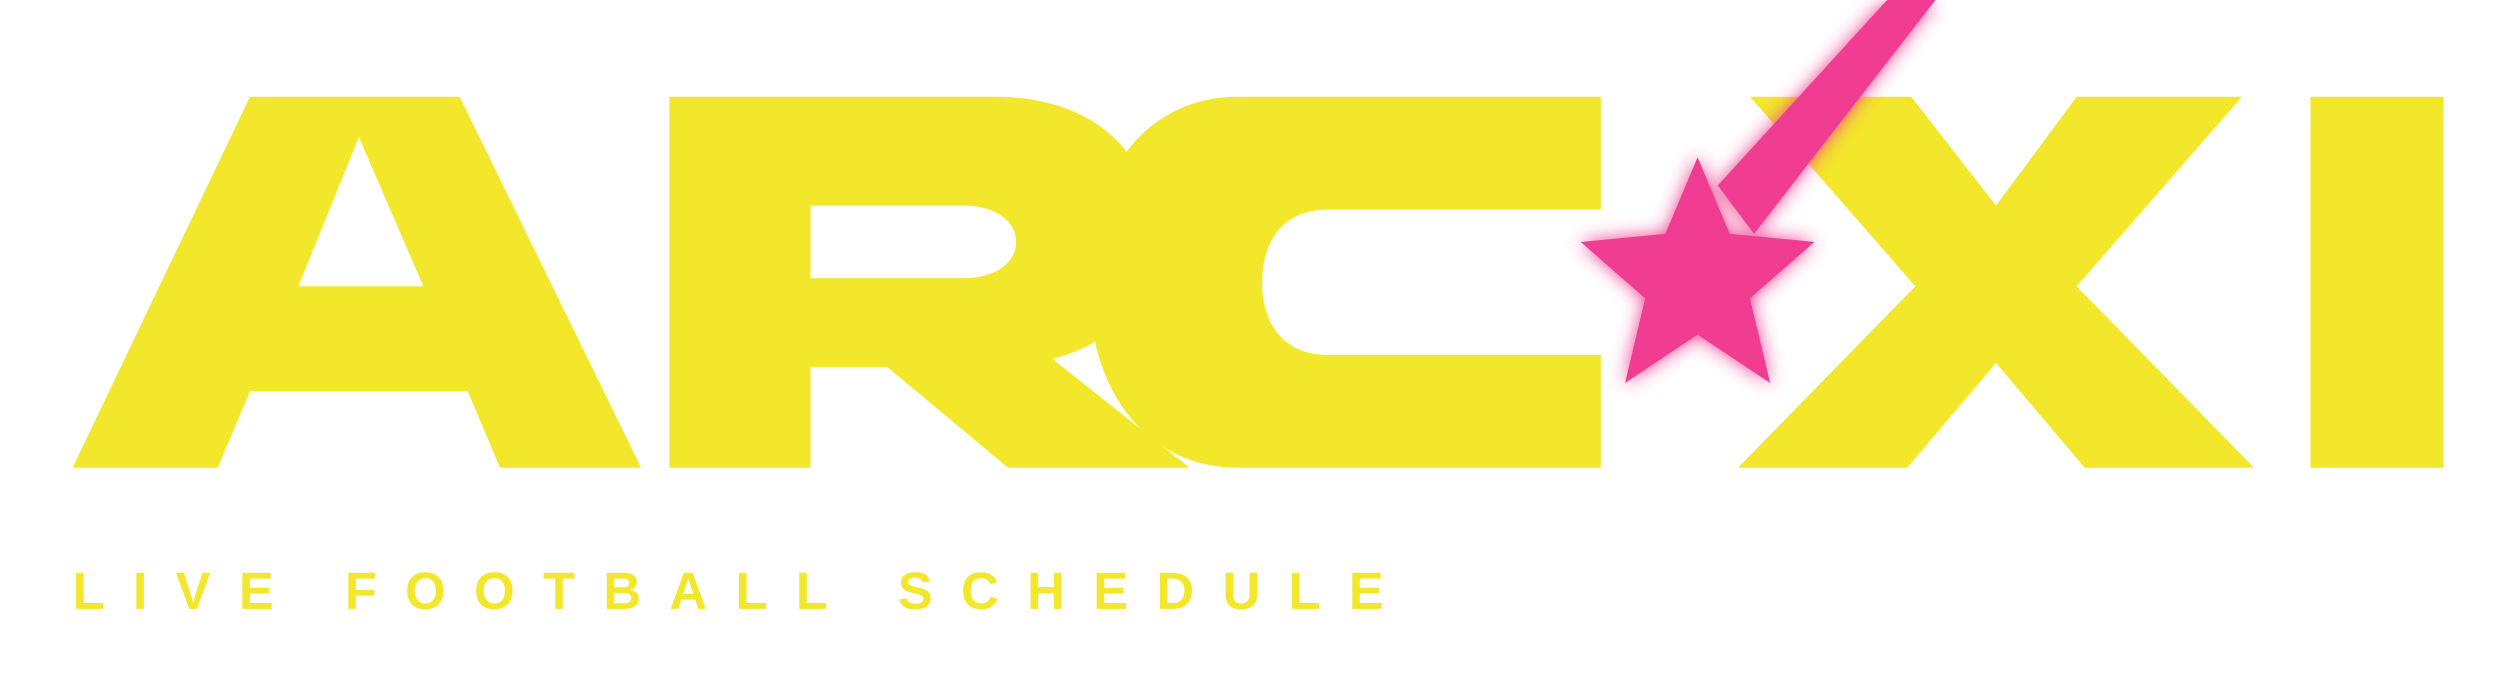
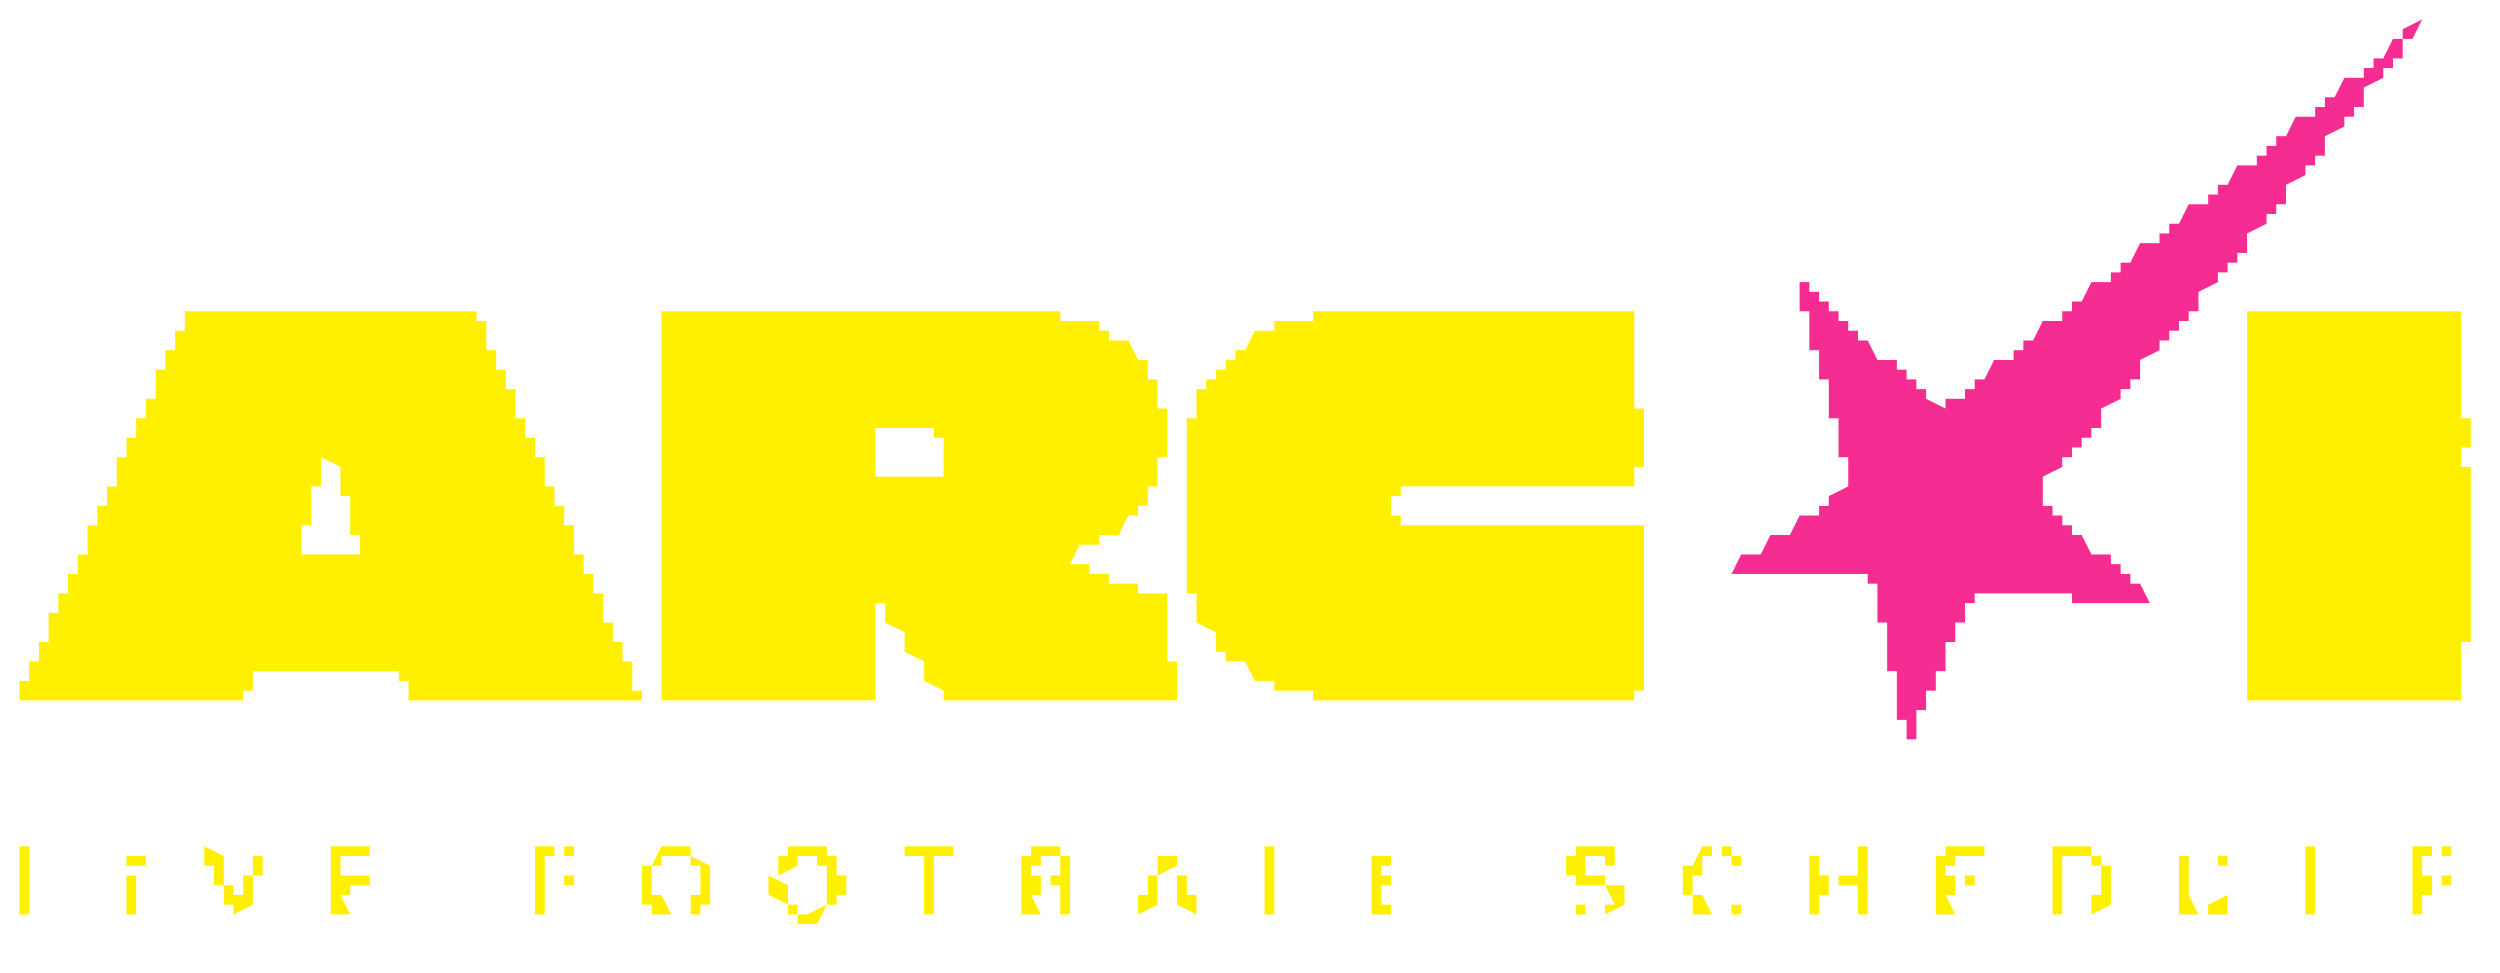
- <svg xmlns="http://www.w3.org/2000/svg" viewBox="0 0 620 170" role="img" aria-labelledby="title desc">
-   <defs>
-     <filter id="softGlow" x="-20%" y="-40%" width="140%" height="180%">
-       <feGaussianBlur stdDeviation="2.2" result="blur" />
-       <feMerge>
-         <feMergeNode in="blur" />
-         <feMergeNode in="SourceGraphic" />
-       </feMerge>
-     </filter>
-   </defs>
-   <g fill="#F3E72B">
-     <path fill-rule="evenodd" d="M18 116 62 24h52l45 92h-35l-8-19H62l-8 19H18Zm56-45h31L89 34 74 71Z" />
-     <path fill-rule="evenodd" d="M166 24h81c23 0 39 13 39 34 0 16-9 27-25 31l34 27h-45l-30-25h-19v25h-35V24Zm35 27v18h38c8 0 13-4 13-9s-5-9-13-9h-38Z" />
-     <path d="M307 24h90v28h-68c-10 0-16 7-16 18s6 18 16 18h68v28h-90c-22 0-37-18-37-46s15-46 37-46Z" />
-     <path d="M434 24h40l21 27 20-27h41l-41 47 44 45h-42l-22-26-22 26h-42l44-45-41-47Z" />
-     <path d="M573 24h33v92h-33Z" />
-   </g>
-   <g fill="#F13C91" filter="url(#softGlow)">
-     <path d="M421 39 429 58 450 60 434 74 439 95 421 83 403 95 408 74 392 60 413 58Z" />
-     <path d="M426 46 468 0h12l-45 58Z" />
-   </g>
-   <text x="18" y="151" fill="#F3E72B" font-family="Arial,Helvetica,sans-serif" font-size="13" font-weight="700" letter-spacing="7">LIVE FOOTBALL SCHEDULE</text>
+ <svg xmlns="http://www.w3.org/2000/svg" viewBox="0 0 257 100" role="img" aria-labelledby="title">
+   <path fill="#fff000" fill-rule="evenodd" d="M13,88 15,88 15,89 13,89 13,88Z M29,32 49,32 49,33 50,33 50,36 51,36 51,38 52,38 52,40 53,40 53,43 54,43 54,45 55,45 55,47 56,47 56,50 57,50 57,52 58,52 58,54 59,54 59,57 60,57 60,59 61,59 61,61 62,61 62,64 63,64 63,66 64,66 64,68 65,68 65,71 66,71 66,72 42,72 42,70 41,70 41,69 26,69 26,71 25,71 25,72 2,72 2,70 3,70 3,68 4,68 4,66 5,66 5,63 6,63 6,61 7,61 7,59 8,59 8,57 9,57 9,54 10,54 10,52 11,52 11,50 12,50 12,47 13,47 13,45 14,45 14,43 15,43 15,41 16,41 16,38 17,38 17,36 18,36 18,34 19,34 19,32 29,32Z M143,53 144,53 144,54 169,54 169,71 168,71 168,72 135,72 135,71 131,71 131,70 129,70 128,68 126,68 126,67 125,67 125,65 123,64 123,61 122,61 122,43 123,43 123,40 124,40 124,39 125,39 125,38 126,38 126,37 127,37 127,36 128,36 129,34 131,34 131,33 135,33 135,32 168,32 168,42 169,42 169,48 168,48 168,50 144,50 144,51 143,51 143,53Z M242,32 253,32 253,43 254,43 254,46 253,46 253,48 254,48 254,66 253,66 253,72 231,72 231,32 242,32Z M117,37 118,37 118,39 119,39 119,42 120,42 120,47 119,47 119,50 118,50 118,52 117,52 117,53 116,53 115,55 113,55 113,56 111,56 110,58 112,58 112,59 114,59 114,60 117,60 117,61 120,61 120,68 121,68 121,72 97,72 97,71 95,70 95,68 93,67 93,65 91,64 91,62 90,62 90,72 68,72 68,32 109,32 109,33 113,33 113,34 114,34 114,35 116,35 117,37Z M96,91 96,94 95,94 95,88 93,88 93,87 98,87 98,88 96,88 96,91Z M212,87 215,87 215,88 212,88 212,94 211,94 211,87 212,87Z M215,92 216,92 216,89 217,89 217,93 215,94 215,92Z M167,92 167,93 165,94 165,93 166,93 165,91 167,91 167,92Z M83,94 85,93 85,89 84,89 84,88 82,88 82,89 80,90 80,88 81,88 81,87 85,87 85,88 86,88 86,90 87,90 87,92 86,92 86,93 85,93 84,95 82,95 82,94 83,94Z M117,92 118,92 118,90 119,90 119,88 121,88 121,89 119,90 119,93 117,94 117,92Z M97,48 97,45 96,45 96,44 90,44 90,49 97,49 97,48Z M13,90 14,90 14,94 13,94 13,90Z M26,88 27,88 27,90 26,90 26,88Z M141,88 143,88 143,89 142,89 142,90 143,90 143,91 142,91 142,93 143,93 143,94 141,94 141,88Z M26,91 26,93 24,94 24,93 23,93 23,91 22,91 22,89 21,89 21,87 23,88 23,91 24,91 24,92 25,92 25,90 26,90 26,91Z M36,53 36,51 35,51 35,48 33,47 33,50 32,50 32,54 31,54 31,57 37,57 37,55 36,55 36,53Z M68,87 71,87 71,88 68,88 68,89 67,89 68,87Z M190,90 191,90 191,87 192,87 192,94 191,94 191,91 189,91 189,90 190,90Z M227,93 229,92 229,94 227,94 227,93Z M178,93 179,93 179,94 178,94 178,93Z M37,90 38,90 38,91 36,91 36,92 35,92 36,94 34,94 34,87 38,87 38,88 35,88 35,90 37,90Z M71,88 73,89 73,93 72,93 72,94 71,94 71,92 72,92 72,89 71,89 71,88Z M166,88 166,89 165,89 165,88 163,88 163,90 165,90 165,91 162,91 162,90 161,90 161,88 162,88 162,87 166,87 166,88Z M225,92 226,94 224,94 224,88 225,88 225,92Z M251,87 252,87 252,88 251,88 251,87Z M105,88 106,88 106,87 109,87 109,88 110,88 110,94 109,94 109,91 108,91 108,90 109,90 109,88 107,88 107,89 106,89 106,90 107,90 107,92 106,92 107,94 105,94 105,88Z M249,88 249,90 250,90 250,92 249,92 249,94 248,94 248,87 250,87 250,88 249,88Z M199,88 200,88 200,87 204,87 204,88 201,88 201,89 200,89 200,90 201,90 201,92 200,92 201,94 199,94 199,88Z M188,91 188,92 187,92 187,94 186,94 186,88 187,88 187,90 188,90 188,91Z M3,89 3,94 2,94 2,87 3,87 3,89Z M178,88 177,88 177,87 178,87 178,88Z M178,88 179,88 179,89 178,89 178,88Z M175,87 176,87 176,88 175,88 175,90 174,90 174,92 175,92 176,94 174,94 174,92 173,92 173,89 174,89 175,87Z M56,87 57,87 57,88 56,88 56,94 55,94 55,87 56,87Z M67,91 67,92 68,92 69,94 67,94 67,93 66,93 66,89 67,89 67,91Z M122,92 123,92 123,94 121,93 121,90 122,90 122,92Z M81,93 79,92 79,90 81,91 81,93Z M81,93 82,93 82,94 81,94 81,93Z M131,93 131,94 130,94 130,87 131,87 131,93Z M237,87 238,87 238,94 237,94 237,87Z M251,90 252,90 252,91 251,91 251,90Z M215,88 216,88 216,89 215,89 215,88Z M228,88 229,88 229,89 228,89 228,88Z M58,90 59,90 59,91 58,91 58,90Z M58,87 59,87 59,88 58,88 58,87Z M162,93 163,93 163,94 162,94 162,93Z M202,90 203,90 203,91 202,91 202,90Z" />
+   <path fill="#f52c91" fill-rule="evenodd" d="M227,20 228,20 228,19 229,19 230,17 232,17 232,16 233,16 233,15 234,15 234,14 235,14 236,12 238,12 238,11 239,11 239,10 240,10 241,8 243,8 243,7 244,7 244,6 245,6 246,4 247,4 247,6 246,6 246,7 245,7 245,8 243,9 243,11 242,11 242,12 241,12 241,13 239,14 239,16 238,16 238,17 237,17 237,18 235,19 235,21 234,21 234,22 233,22 233,23 231,24 231,26 230,26 230,27 229,27 229,28 228,28 228,29 226,30 226,32 225,32 225,33 224,33 224,34 223,34 223,35 222,35 222,36 220,37 220,39 219,39 219,40 218,40 218,41 216,42 216,44 215,44 215,45 214,45 214,46 213,46 213,47 212,47 212,48 210,49 210,52 211,52 211,53 212,53 212,54 213,54 213,55 214,55 215,57 217,57 217,58 218,58 218,59 219,59 219,60 220,60 221,62 213,62 213,61 203,61 203,62 202,62 202,64 201,64 201,66 200,66 200,69 199,69 199,71 198,71 198,73 197,73 197,76 196,76 196,74 195,74 195,69 194,69 194,64 193,64 193,60 192,60 192,59 178,59 179,57 181,57 182,55 184,55 185,53 187,53 187,52 188,52 188,51 190,50 190,47 189,47 189,43 188,43 188,39 187,39 187,36 186,36 186,32 185,32 185,29 186,29 186,30 187,30 187,31 188,31 188,32 189,32 189,33 190,33 190,34 191,34 191,35 192,35 193,37 195,37 195,38 196,38 196,39 197,39 197,40 198,40 198,41 200,42 200,41 202,41 202,40 203,40 203,39 204,39 205,37 207,37 207,36 208,36 208,35 209,35 210,33 212,33 212,32 213,32 213,31 214,31 215,29 217,29 217,28 218,28 218,27 219,27 220,25 222,25 222,24 223,24 223,23 224,23 225,21 227,21 227,20Z M247,3 249,2 248,4 247,4 247,3Z" />
</svg>
